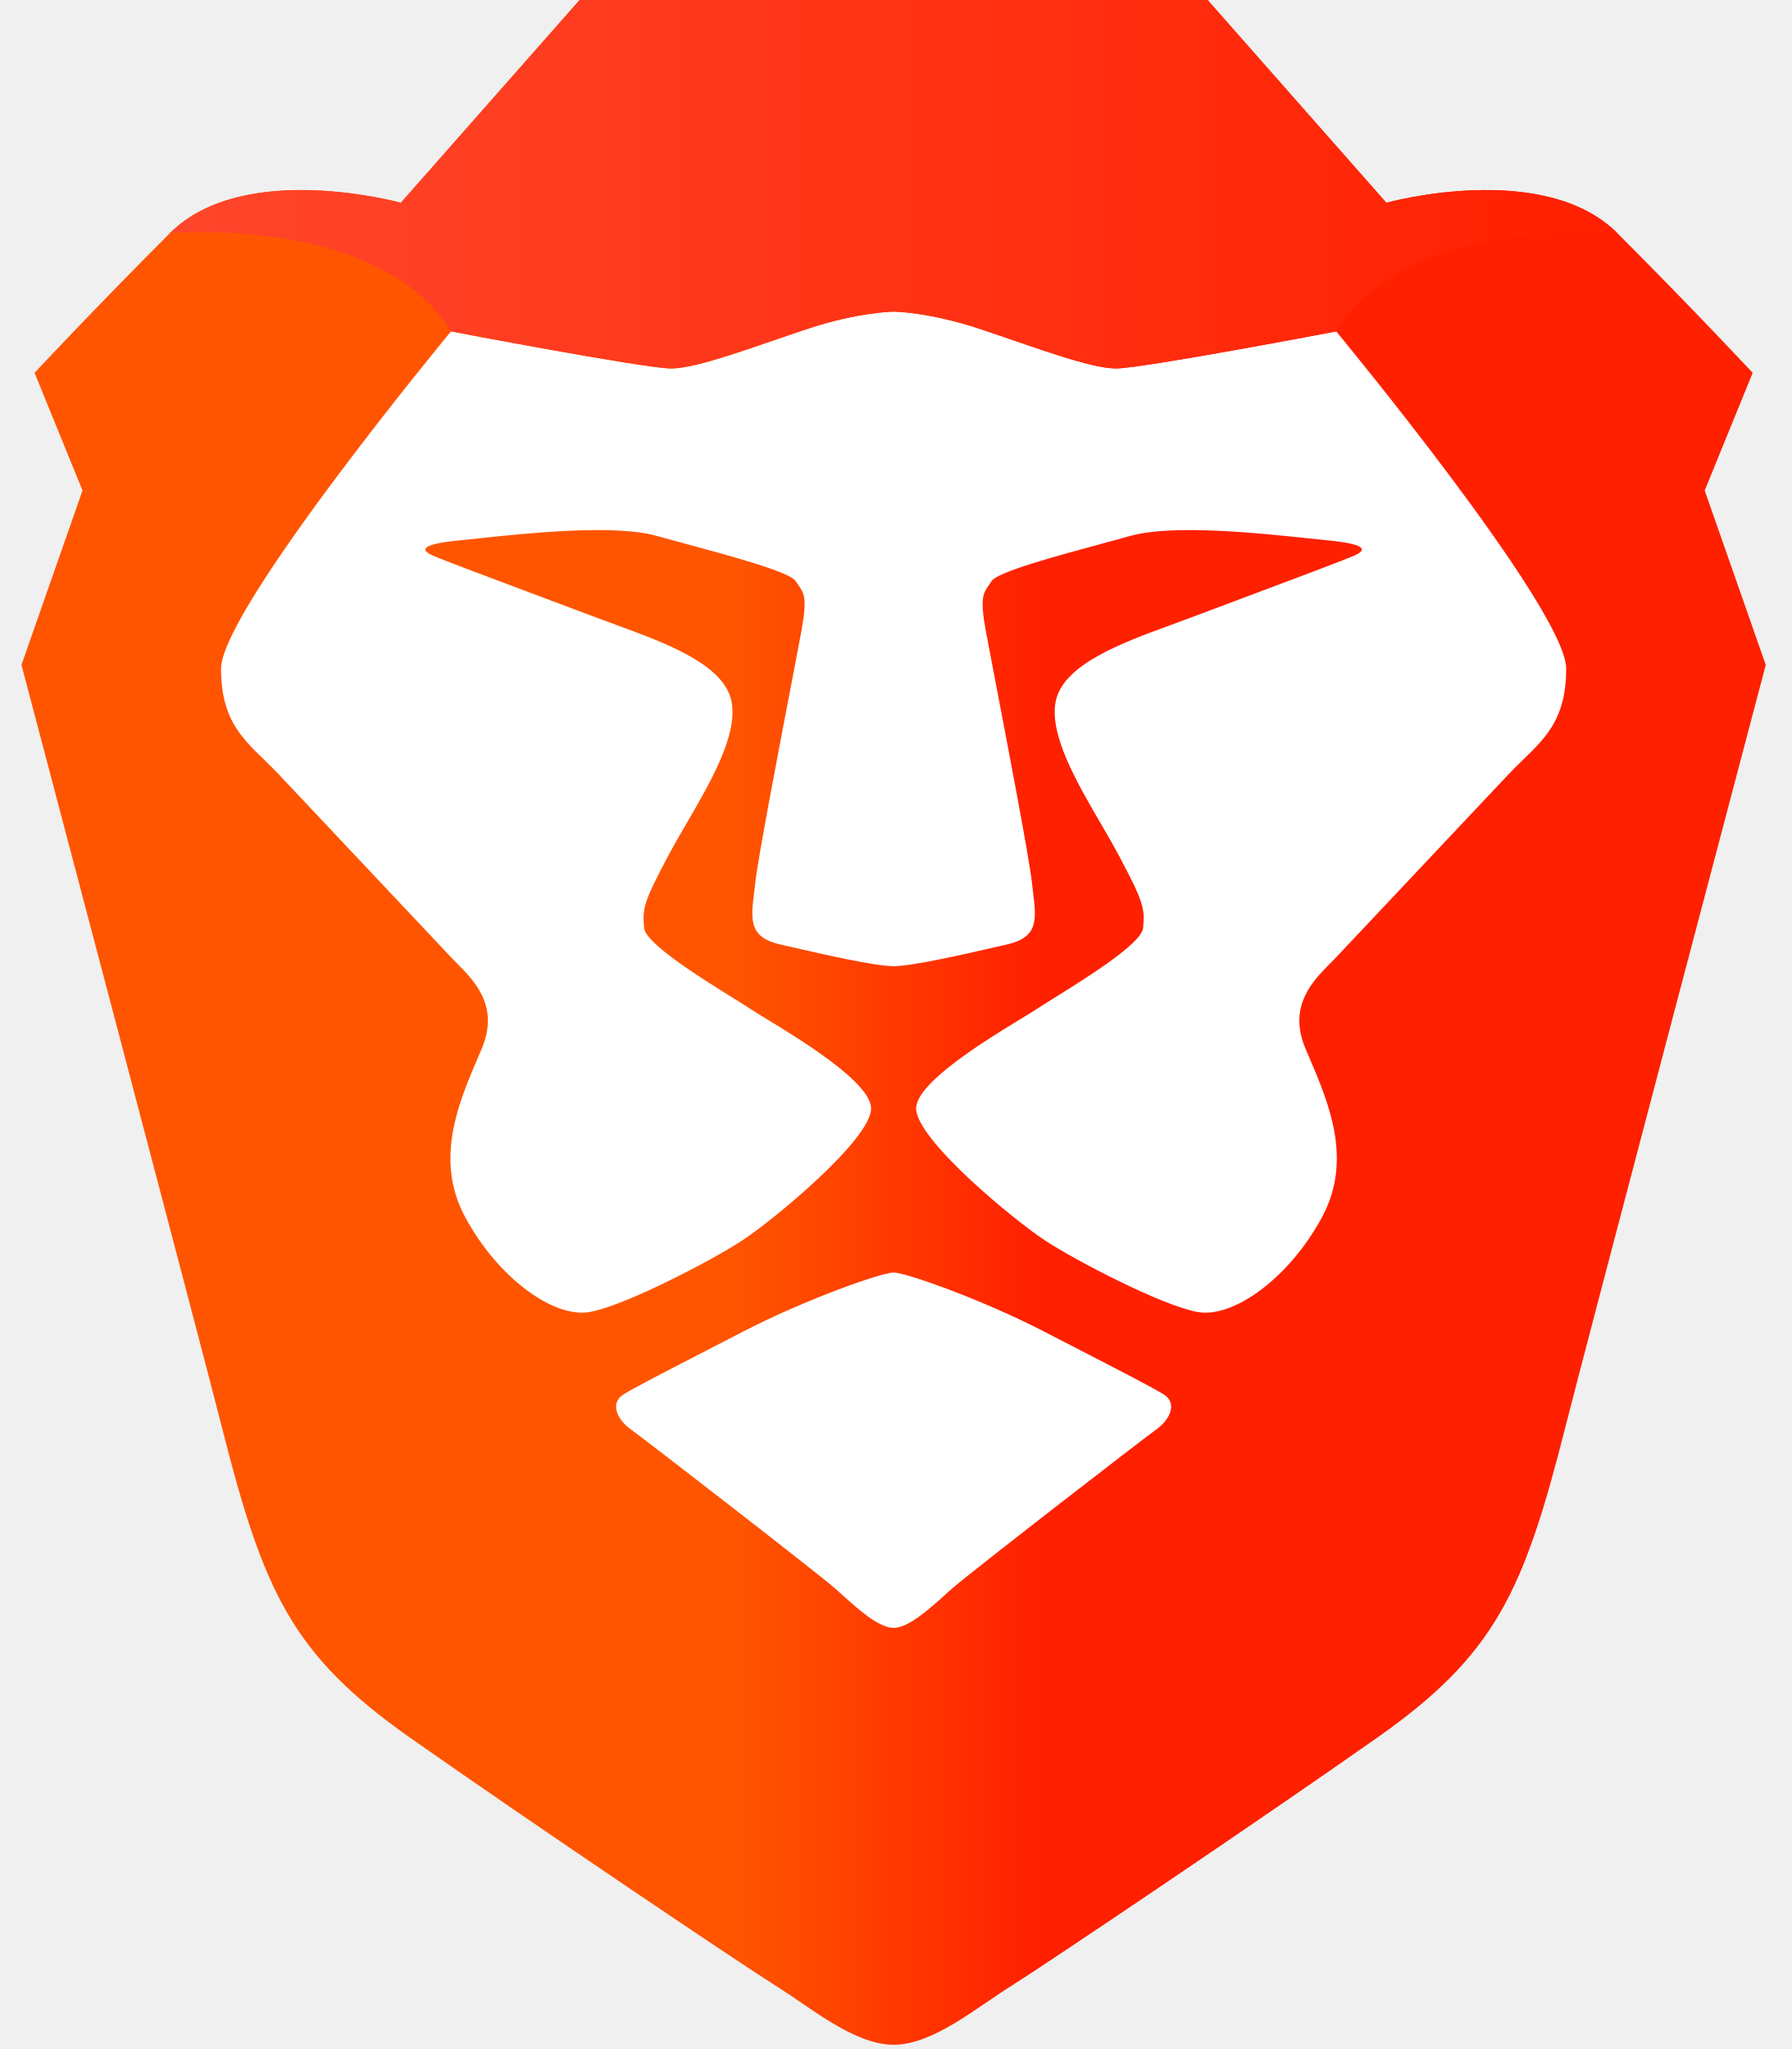
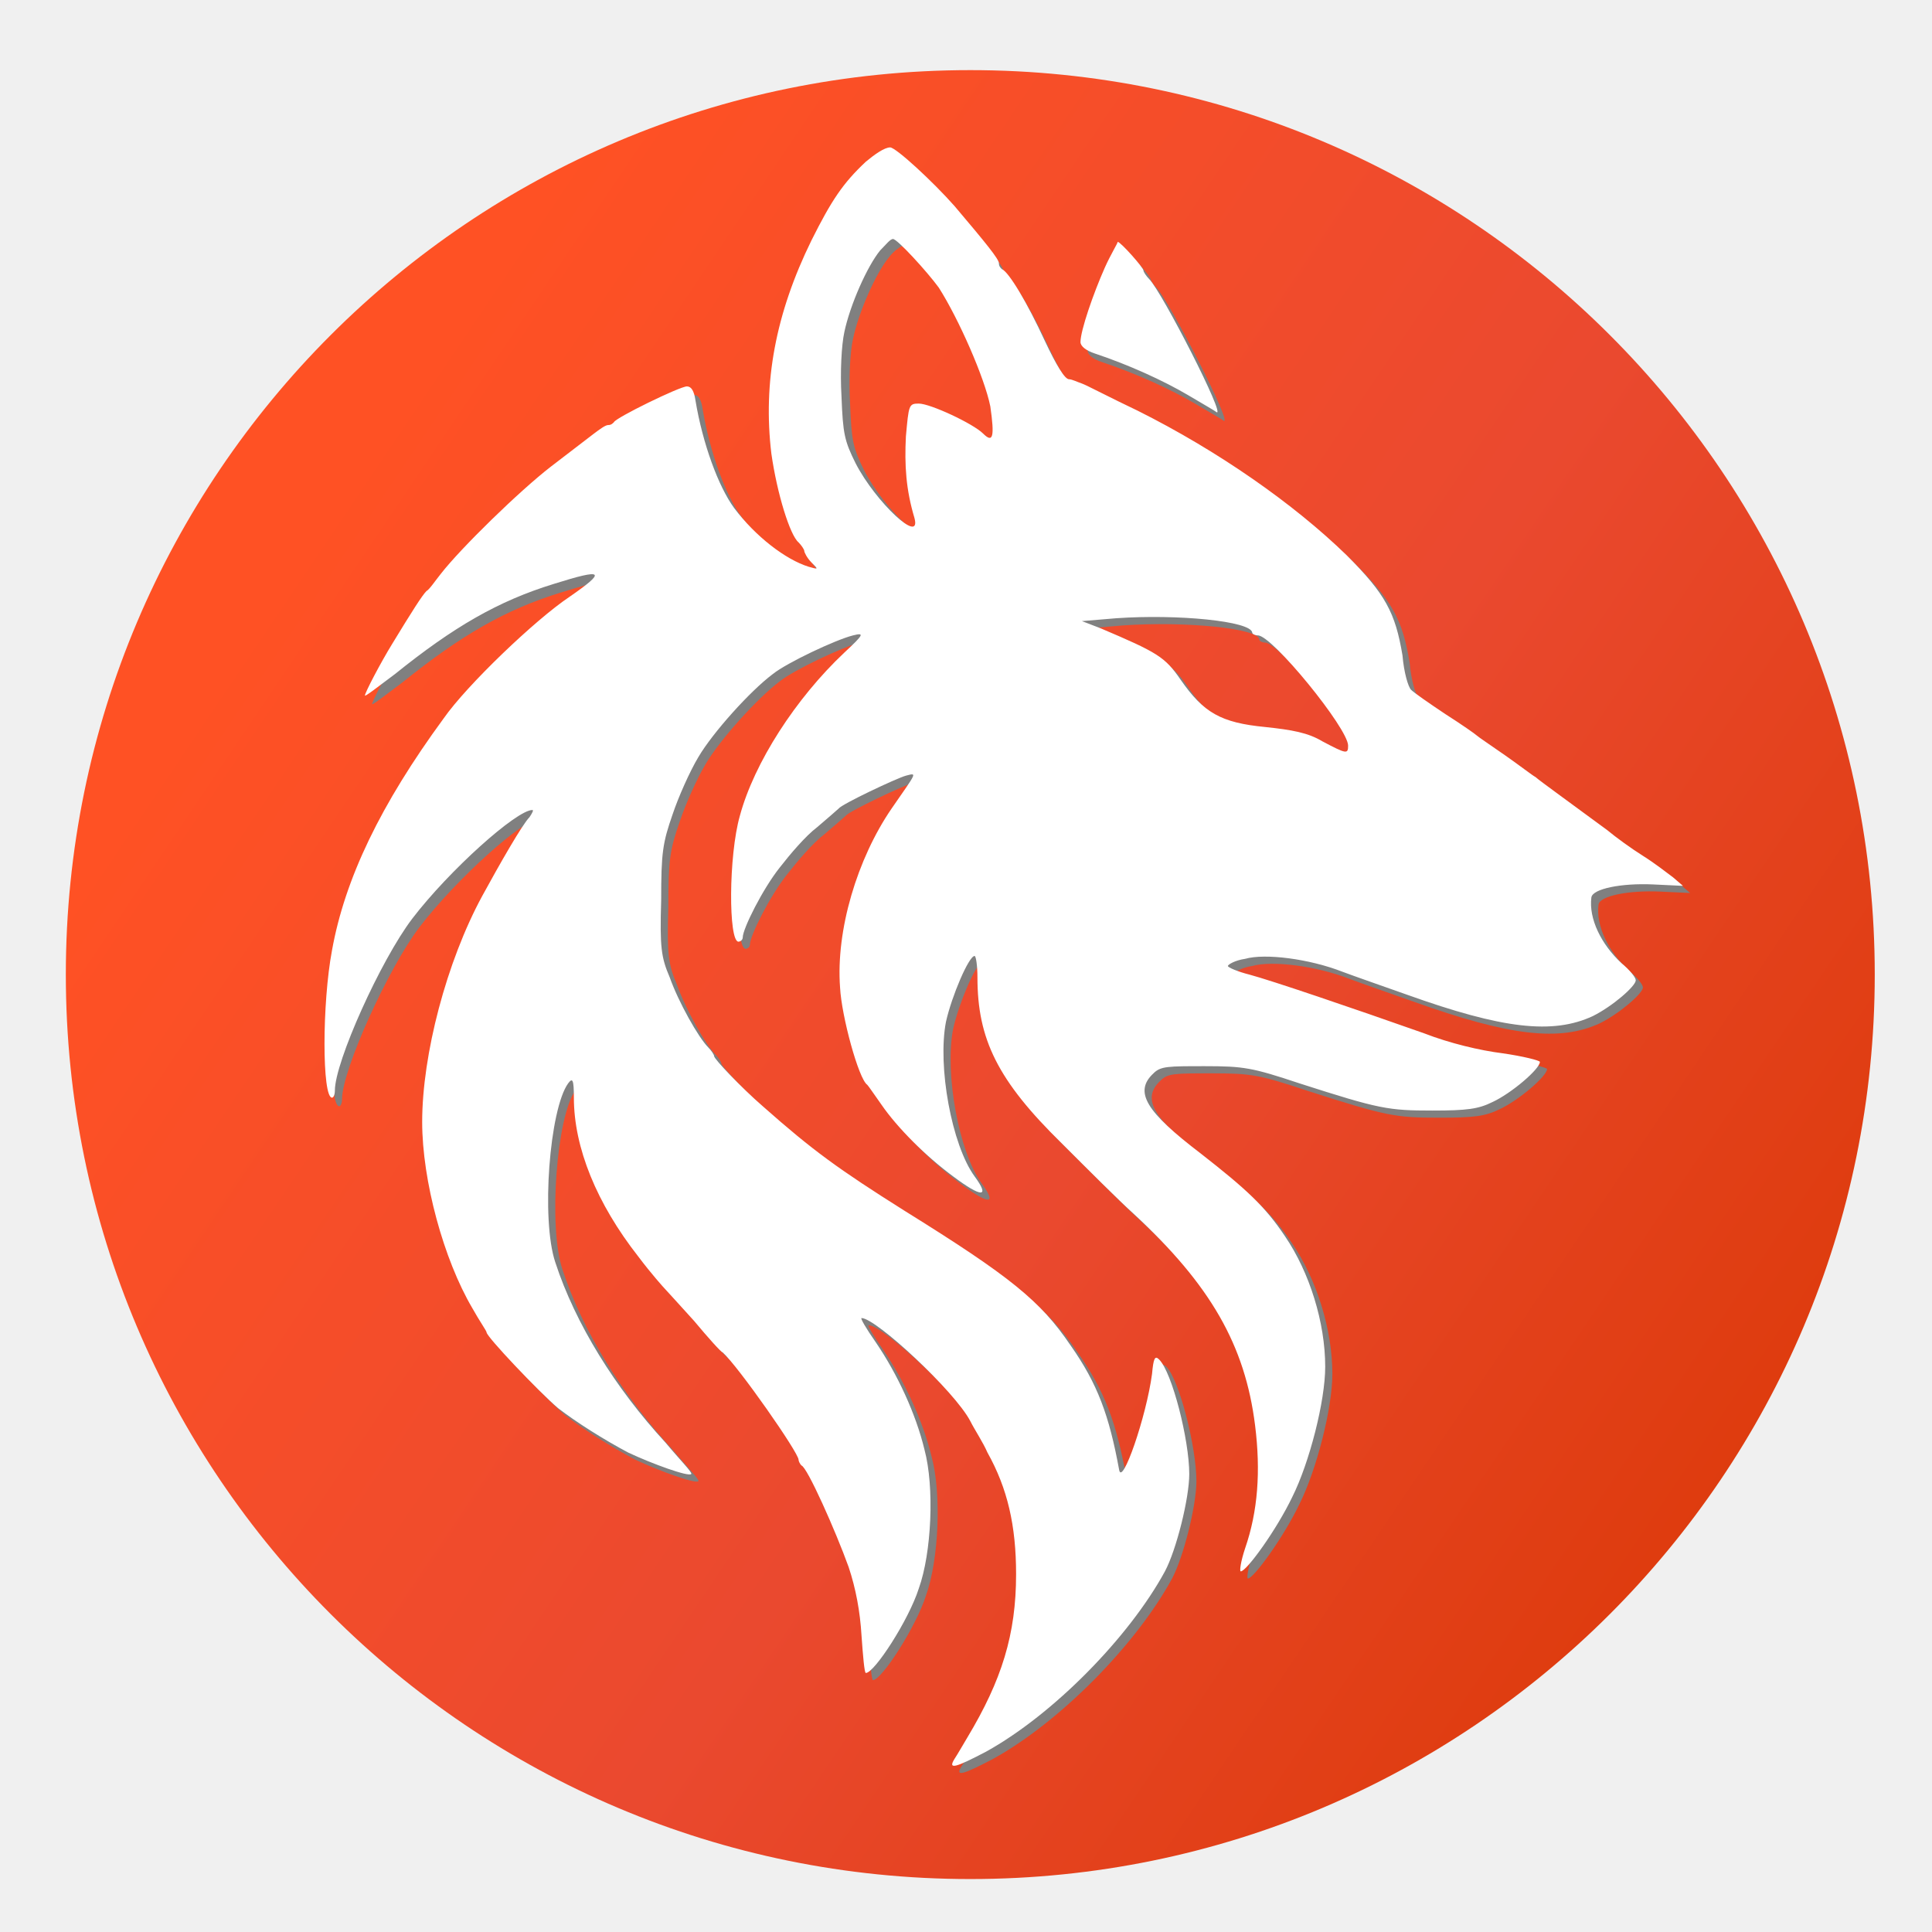
- <svg xmlns="http://www.w3.org/2000/svg" width="118" height="135" viewBox="0 0 118 135" fill="none">
-   <path fill-rule="evenodd" clip-rule="evenodd" d="M112.294 32.318L115.454 24.563C115.454 24.563 111.432 20.254 106.549 15.371C101.665 10.488 91.324 13.361 91.324 13.361L79.547 0H58.865H38.182L26.405 13.361C26.405 13.361 16.064 10.488 11.181 15.371C6.297 20.254 2.276 24.563 2.276 24.563L5.435 32.318L1.414 43.807C1.414 43.807 13.242 88.603 14.627 94.073C17.356 104.845 19.224 109.01 26.979 114.467C34.735 119.925 48.811 129.403 51.109 130.839C53.407 132.276 56.279 134.722 58.865 134.722C61.45 134.722 64.322 132.276 66.621 130.839C68.918 129.403 82.994 119.925 90.75 114.467C98.506 109.01 100.373 104.845 103.102 94.073C104.487 88.603 116.315 43.807 116.315 43.807L112.294 32.318Z" fill="url(#paint0_linear)" />
-   <path fill-rule="evenodd" clip-rule="evenodd" d="M73.515 24.276C75.238 24.276 88.021 21.834 88.021 21.834C88.021 21.834 103.17 40.145 103.17 44.059C103.17 47.295 101.867 48.561 100.333 50.053C100.011 50.365 99.68 50.687 99.348 51.04C97.432 53.074 89.064 61.959 87.989 63.1C87.877 63.22 87.751 63.346 87.619 63.479C86.485 64.619 84.816 66.298 85.993 69.085C86.072 69.272 86.153 69.461 86.236 69.653C87.527 72.674 89.121 76.402 87.092 80.181C84.933 84.2 81.235 86.882 78.865 86.439C76.495 85.995 70.929 83.087 68.883 81.758C66.836 80.43 60.349 75.08 60.349 73.034C60.349 71.326 65.014 68.487 67.281 67.107C67.732 66.832 68.088 66.616 68.293 66.477C68.527 66.32 68.919 66.076 69.4 65.777C71.469 64.492 75.205 62.171 75.299 61.142C75.414 59.874 75.37 59.502 73.703 56.367C73.348 55.701 72.933 54.987 72.504 54.249C70.916 51.517 69.138 48.458 69.532 46.267C69.976 43.794 73.852 42.375 77.136 41.174C77.546 41.024 77.947 40.877 78.331 40.732C79.289 40.37 80.493 39.919 81.751 39.448C85.029 38.22 88.671 36.856 89.272 36.579C90.104 36.196 89.889 35.831 87.37 35.592C87.037 35.56 86.623 35.516 86.147 35.466C83.03 35.135 77.281 34.524 74.485 35.303C73.936 35.456 73.319 35.623 72.673 35.798C69.532 36.648 65.684 37.69 65.314 38.291C65.249 38.396 65.186 38.487 65.126 38.572C64.772 39.075 64.541 39.403 64.933 41.539C65.049 42.175 65.289 43.427 65.585 44.974C66.453 49.504 67.806 56.571 67.976 58.159C68 58.381 68.026 58.595 68.052 58.801C68.269 60.573 68.413 61.751 66.356 62.221C66.185 62.261 66.005 62.302 65.818 62.345C63.497 62.877 60.094 63.658 58.865 63.658C57.635 63.658 54.229 62.877 51.908 62.344C51.722 62.301 51.544 62.26 51.373 62.221C49.316 61.751 49.46 60.573 49.677 58.801C49.703 58.595 49.729 58.381 49.753 58.159C49.924 56.569 51.28 49.484 52.148 44.955C52.442 43.416 52.68 42.172 52.797 41.539C53.188 39.403 52.957 39.075 52.603 38.572C52.544 38.487 52.48 38.396 52.415 38.291C52.046 37.69 48.197 36.648 45.057 35.798C44.41 35.623 43.794 35.456 43.244 35.303C40.449 34.524 34.7 35.135 31.582 35.466C31.107 35.516 30.692 35.56 30.359 35.592C27.841 35.831 27.626 36.196 28.457 36.579C29.058 36.856 32.698 38.22 35.975 39.447C37.234 39.919 38.439 40.37 39.398 40.732C39.782 40.877 40.184 41.024 40.594 41.174C43.877 42.376 47.753 43.794 48.197 46.267C48.591 48.458 46.813 51.516 45.226 54.248C44.797 54.986 44.382 55.7 44.027 56.367C42.359 59.502 42.315 59.874 42.431 61.142C42.525 62.171 46.259 64.491 48.328 65.776C48.81 66.076 49.202 66.319 49.436 66.477C49.641 66.616 49.997 66.832 50.447 67.106C52.714 68.486 57.38 71.326 57.38 73.034C57.38 75.08 50.893 80.43 48.847 81.758C46.8 83.087 41.234 85.995 38.865 86.439C36.495 86.882 32.796 84.2 30.637 80.181C28.608 76.403 30.202 72.674 31.493 69.654C31.576 69.462 31.657 69.272 31.736 69.085C32.914 66.297 31.244 64.619 30.11 63.479C29.977 63.346 29.852 63.22 29.74 63.1C29.117 62.439 26.04 59.172 23.192 56.148C21.129 53.957 19.186 51.894 18.381 51.04C18.049 50.688 17.718 50.365 17.397 50.053C15.862 48.561 14.56 47.295 14.56 44.059C14.56 40.145 29.708 21.834 29.708 21.834C29.708 21.834 42.491 24.276 44.215 24.276C45.59 24.276 48.246 23.361 51.014 22.408C51.715 22.166 52.423 21.923 53.12 21.691C56.567 20.541 58.865 20.533 58.865 20.533C58.865 20.533 61.163 20.541 64.61 21.691C65.306 21.923 66.014 22.166 66.715 22.408C69.484 23.361 72.139 24.276 73.515 24.276ZM71.321 89.044C74.023 90.437 75.94 91.424 76.665 91.878C77.602 92.465 77.03 93.572 76.176 94.175C75.322 94.779 63.843 103.667 62.729 104.65C62.587 104.776 62.435 104.912 62.278 105.054C61.205 106.021 59.835 107.255 58.865 107.255C57.894 107.255 56.523 106.02 55.45 105.052C55.293 104.911 55.142 104.775 55 104.65C53.886 103.667 42.407 94.779 41.553 94.175C40.699 93.572 40.127 92.465 41.065 91.878C41.79 91.424 43.709 90.435 46.414 89.042C47.207 88.633 48.067 88.19 48.985 87.715C53.032 85.621 58.077 83.84 58.865 83.84C59.652 83.84 64.697 85.621 68.745 87.715C69.665 88.191 70.526 88.635 71.321 89.044Z" fill="white" />
-   <path fill-rule="evenodd" clip-rule="evenodd" d="M91.324 13.361L79.547 0H58.865H38.182L26.405 13.361C26.405 13.361 16.064 10.488 11.18 15.371C11.18 15.371 24.969 14.127 29.708 21.834C29.708 21.834 42.491 24.276 44.215 24.276C45.938 24.276 49.672 22.839 53.12 21.691C56.566 20.541 58.865 20.533 58.865 20.533C58.865 20.533 61.163 20.541 64.61 21.691C68.057 22.839 71.791 24.276 73.514 24.276C75.238 24.276 88.021 21.834 88.021 21.834C92.76 14.127 106.549 15.371 106.549 15.371C101.665 10.488 91.324 13.361 91.324 13.361Z" fill="url(#paint1_linear)" />
-   <mask id="mask0" mask-type="alpha" maskUnits="userSpaceOnUse" x="11" y="0" width="96" height="25">
-     <path fill-rule="evenodd" clip-rule="evenodd" d="M91.324 13.361L79.547 0H58.865H38.182L26.405 13.361C26.405 13.361 16.064 10.488 11.18 15.371C11.18 15.371 24.969 14.127 29.708 21.834C29.708 21.834 42.491 24.276 44.215 24.276C45.938 24.276 49.672 22.839 53.12 21.691C56.566 20.541 58.865 20.533 58.865 20.533C58.865 20.533 61.163 20.541 64.61 21.691C68.057 22.839 71.791 24.276 73.514 24.276C75.238 24.276 88.021 21.834 88.021 21.834C92.76 14.127 106.549 15.371 106.549 15.371C101.665 10.488 91.324 13.361 91.324 13.361Z" fill="white" />
-   </mask>
-   <g mask="url(#mask0)">
- </g>
-   <defs>
-     <linearGradient id="paint0_linear" x1="1.414" y1="135.672" x2="116.315" y2="135.672" gradientUnits="userSpaceOnUse">
-       <stop stop-color="#FF5500" />
-       <stop offset="0.41" stop-color="#FF5500" />
-       <stop offset="0.582" stop-color="#FF2000" />
-       <stop offset="1" stop-color="#FF2000" />
+ <svg xmlns="http://www.w3.org/2000/svg" version="1.1" id="Layer_1" x="0px" y="0px" viewBox="0 0 135 135" style="enable-background:new 0 0 135 135;" xml:space="preserve">
+   <style type="text/css">
+ 	.st0{fill:url(#SVGID_1_);}
+ 	.st1{fill-rule:evenodd;clip-rule:evenodd;fill:#808080;}
+ 	.st2{fill-rule:evenodd;clip-rule:evenodd;fill:#FFFFFF;}
+ </style>
+   <g>
+     <linearGradient id="SVGID_1_" gradientUnits="userSpaceOnUse" x1="9.471" y1="28.827" x2="132.336" y2="111.707">
+       <stop offset="9.772402e-02" style="stop-color:#FF5124" />
+       <stop offset="0.563" style="stop-color:#EA492F" />
+       <stop offset="1" style="stop-color:#DB3805" />
    </linearGradient>
-     <linearGradient id="paint1_linear" x1="13.229" y1="24.186" x2="106.549" y2="24.186" gradientUnits="userSpaceOnUse">
-       <stop stop-color="#FF452A" />
-       <stop offset="1" stop-color="#FF2000" />
-     </linearGradient>
-   </defs>
+     <circle class="st0" cx="67.8" cy="68.1" r="63.2" />
+     <g>
+       <path class="st1" d="M61,11.9c-1.6,1.5-2.4,2.7-3.8,5.5c-2.5,5.1-3.4,9.9-2.8,14.9c0.4,2.8,1.3,5.7,1.9,6.2    c0.2,0.2,0.4,0.5,0.4,0.6c0,0.2,0.2,0.5,0.5,0.8c0.5,0.5,0.5,0.5-0.2,0.3c-1.6-0.5-3.7-2.1-5.2-4.1c-1.1-1.5-2.2-4.5-2.7-7.5    c-0.1-0.7-0.3-1-0.6-1c-0.5,0-5,2.2-5.1,2.5c-0.1,0.1-0.2,0.2-0.4,0.2c-0.2,0-0.6,0.3-1,0.6c-0.4,0.3-1.7,1.3-3,2.3    c-2.2,1.7-6.3,5.7-7.7,7.5c-0.4,0.5-0.8,1.1-1,1.2c-0.3,0.3-1,1.4-2.4,3.7c-0.8,1.3-1.9,3.4-1.9,3.6c0,0.1,0.9-0.6,2.1-1.5    c4.1-3.3,7.2-5.1,11.1-6.3c3.5-1.1,3.7-0.9,1.1,0.9c-2.4,1.6-7.2,6.2-8.8,8.5c-4.4,6-6.9,11.2-7.8,16.2c-0.7,3.7-0.7,10.3,0,10.3    c0.1,0,0.2-0.2,0.2-0.5c0-2,3.2-9.1,5.4-12c2.6-3.4,7.3-7.6,8.4-7.6c0.1,0,0,0.2-0.2,0.5c-0.5,0.5-2.1,3.3-3.3,5.5    C31.7,67.8,30,74.3,30,78.9c0,4.1,1.5,9.6,3.5,13c0.5,0.9,1,1.6,1,1.7c0,0.3,3.6,4.1,5,5.3c1.3,1,3.2,2.2,4.9,3.1    c1.7,0.8,4.2,1.7,4.4,1.5c0.1-0.1-0.8-1-1.8-2.2c-3.5-3.8-6.3-8.3-7.7-12.6c-1-3-0.4-10.7,0.9-12.5c0.3-0.4,0.4-0.3,0.4,1    c0,3.5,1.6,7.4,4.5,11.1c0.9,1.2,1.8,2.2,1.9,2.3c0.1,0.1,1,1.1,2,2.2c1,1.2,1.9,2.2,2,2.2c1.1,1,5.3,7,5.3,7.5    c0,0.1,0.1,0.3,0.2,0.4c0.4,0.1,2.4,4.6,3.3,7.1c0.5,1.5,0.8,3.1,0.9,4.8c0.1,1.4,0.2,2.6,0.3,2.6c0.6,0,3-3.7,3.7-5.9    c0.9-2.5,1.1-7.1,0.4-9.7c-0.6-2.5-1.9-5.3-3.4-7.5c-0.7-1-1.1-1.7-1-1.7c1,0,6.5,5.1,7.6,7.2c0.3,0.6,0.9,1.5,1.2,2.2    c1.4,2.5,2,5.1,2,8.5c0,4.2-1,7.4-3.4,11.4c-0.3,0.5-0.7,1.2-0.9,1.5c-0.5,0.8,0.1,0.6,2.2-0.5c4.7-2.6,10-8,12.5-12.6    c0.8-1.5,1.7-5.1,1.7-6.8c0-2.4-1.2-7.1-2.1-8c-0.3-0.3-0.4-0.1-0.5,1c-0.4,3-2.1,7.9-2.3,6.7c-0.7-3.8-1.5-6-3.4-8.7    c-2.1-3.1-4.2-4.8-11.6-9.4c-4.6-2.9-6.4-4.2-9.9-7.3c-1.5-1.3-3.4-3.3-3.4-3.5c0-0.1-0.2-0.4-0.4-0.6c-0.7-0.7-2.1-3.2-2.7-4.9    c-0.6-1.4-0.7-2.1-0.6-5.4c0-3.3,0.1-4,0.8-6c0.4-1.2,1.2-3,1.8-4c1-1.7,3.6-4.6,5.2-5.8c1-0.8,4.4-2.4,5.6-2.7    c0.8-0.2,0.8-0.1-0.6,1.2c-3.4,3.2-6.3,7.7-7.3,11.4c-0.8,2.8-0.8,8.8-0.1,8.8c0.1,0,0.3-0.1,0.3-0.3c0-0.6,1.4-3.4,2.6-4.9    c0.7-0.9,1.8-2.2,2.6-2.8c0.7-0.6,1.4-1.2,1.5-1.3c0.2-0.3,4-2.1,4.7-2.3c0.8-0.2,0.8-0.3-1,2.3c-2.4,3.5-3.9,8.5-3.6,12.5    c0.1,2,1.3,6.4,1.9,6.8c0.1,0.1,0.5,0.7,1,1.4c1.1,1.6,3.1,3.6,5,5c2,1.5,2.6,1.5,1.5,0c-1.6-2.2-2.6-7.7-2-10.8    c0.4-1.8,1.6-4.6,2-4.6c0.1,0,0.2,0.7,0.2,1.5c0,4.3,1.4,7.2,5.9,11.6c1.8,1.8,4,4,5,4.9c5.4,5,7.8,9.2,8.5,14.8    c0.4,3.2,0.2,6-0.7,8.6c-0.3,0.9-0.4,1.6-0.3,1.6c0.4,0,2.5-2.9,3.6-5.2c1.2-2.4,2.3-6.7,2.3-9.1c0-3.1-1.1-6.6-2.8-9.1    c-1.4-2.1-2.7-3.3-5.9-5.8c-3.8-2.9-4.7-4.3-3.3-5.6c0.5-0.5,1-0.5,3.6-0.5c2.7,0,3.3,0.1,6.6,1.2c5.6,1.8,6.2,1.9,9.3,1.9    c2.4,0,3.2-0.1,4.2-0.6c1.3-0.6,3.3-2.3,3.3-2.8c0-0.1-1.2-0.4-2.6-0.6c-1.6-0.2-3.7-0.7-5.5-1.4c-5.1-1.8-10.7-3.7-12.2-4.1    c-0.8-0.2-1.5-0.5-1.5-0.6c0-0.1,0.5-0.4,1.2-0.5c1.4-0.4,4.5,0,6.8,0.9c0.8,0.3,2.8,1,4.5,1.6c6.7,2.4,10.2,2.8,13,1.5    c1.4-0.7,3-2.1,3-2.5c0-0.2-0.4-0.7-1-1.2c-1.4-1.3-2.3-3.1-2.1-4.6c0.1-0.6,2.1-1,4.3-0.9l2.1,0.1l-0.7-0.6    c-0.4-0.3-1.3-1-2.1-1.5c-0.8-0.5-1.9-1.3-2.5-1.8c-2.3-1.7-4.8-3.5-5-3.7c-0.2-0.1-1.1-0.8-2.1-1.5c-1-0.7-1.9-1.3-2-1.4    c-0.1-0.1-1.1-0.8-2.2-1.5c-1.2-0.8-2.2-1.5-2.4-1.7c-0.2-0.2-0.5-1.2-0.6-2.4c-0.5-3-1.2-4.3-3.9-7c-3.7-3.6-9-7.3-14.6-10.1    c-1.9-0.9-3.6-1.8-3.9-1.9C75.7,27.2,75.3,27,75,27c-0.3,0-0.9-1-1.7-2.7c-1.2-2.6-2.5-4.8-3-5c-0.1-0.1-0.2-0.2-0.2-0.4    c0-0.3-0.9-1.4-3.1-4c-1.5-1.7-4.1-4.1-4.5-4.1C62.3,10.9,61.6,11.3,61,11.9 M62.1,18c-0.9,1.1-2.1,3.8-2.5,5.7    c-0.2,0.9-0.3,2.8-0.2,4.5c0.1,2.6,0.2,3.1,1,4.7c1.4,2.7,4.6,5.7,4.1,3.8c-0.6-2-0.7-3.7-0.6-5.7c0.2-2.2,0.2-2.3,0.9-2.3    c0.8,0,3.8,1.4,4.5,2.1c0.7,0.7,0.8,0.2,0.5-1.9c-0.4-2-2.2-6.1-3.6-8.3c-0.8-1.1-2.9-3.4-3.2-3.4C62.8,17.3,62.4,17.6,62.1,18     M77.7,19.3c-0.8,1.8-1.7,4.4-1.7,5.2c0,0.3,0.4,0.6,1,0.8c2.4,0.8,4.8,1.9,6.5,2.9c1,0.6,1.9,1.1,2,1.2c0.7,0.4-3.8-8.4-4.7-9.3    c-0.2-0.2-0.4-0.5-0.4-0.6c0-0.2-1.6-2-1.8-2C78.6,17.6,78.2,18.3,77.7,19.3 M78.5,43.7l-2.4,0.2l1.3,0.5c4,1.7,4.5,2,5.6,3.6    c1.6,2.3,2.8,3,5.9,3.3c1.9,0.2,3,0.4,4,1c1.7,0.9,1.8,0.9,1.8,0.3c0-1.2-5.3-7.7-6.3-7.7c-0.2,0-0.4-0.1-0.4-0.2    C88,43.9,82.8,43.4,78.5,43.7" />
+       <path class="st2" d="M60.5,11.3c-1.6,1.5-2.4,2.7-3.8,5.5c-2.5,5.1-3.4,9.9-2.8,14.9c0.4,2.8,1.3,5.7,1.9,6.2    c0.2,0.2,0.4,0.5,0.4,0.6s0.2,0.5,0.5,0.8c0.5,0.5,0.5,0.5-0.2,0.3c-1.6-0.5-3.7-2.1-5.2-4.1c-1.1-1.5-2.2-4.5-2.7-7.5    c-0.1-0.7-0.3-1-0.6-1c-0.5,0-5,2.2-5.1,2.5c-0.1,0.1-0.2,0.2-0.4,0.2c-0.2,0-0.6,0.3-1,0.6c-0.4,0.3-1.7,1.3-3,2.3    c-2.2,1.7-6.3,5.7-7.7,7.5c-0.4,0.5-0.8,1.1-1,1.2c-0.3,0.3-1,1.4-2.4,3.7c-0.8,1.3-1.9,3.4-1.9,3.6c0,0.1,0.9-0.6,2.1-1.5    c4.1-3.3,7.2-5.1,11.1-6.3c3.5-1.1,3.7-0.9,1.1,0.9c-2.4,1.6-7.2,6.2-8.8,8.5c-4.4,6-6.9,11.2-7.8,16.2c-0.7,3.7-0.7,10.3,0,10.3    c0.1,0,0.2-0.2,0.2-0.5c0-2,3.2-9.1,5.4-12c2.6-3.4,7.3-7.6,8.4-7.6c0.1,0,0,0.2-0.2,0.5c-0.5,0.5-2.1,3.3-3.3,5.5    c-2.5,4.6-4.2,11.1-4.2,15.8c0,4.1,1.5,9.6,3.5,13c0.5,0.9,1,1.6,1,1.7c0,0.3,3.6,4.1,5,5.3c1.3,1,3.2,2.2,4.9,3.1    c1.7,0.8,4.2,1.7,4.4,1.5c0.1-0.1-0.8-1-1.8-2.2c-3.5-3.8-6.3-8.3-7.7-12.6c-1-3-0.4-10.7,0.9-12.5c0.3-0.4,0.4-0.3,0.4,1    c0,3.5,1.6,7.4,4.5,11.1c0.9,1.2,1.8,2.2,1.9,2.3c0.1,0.1,1,1.1,2,2.2c1,1.2,1.9,2.2,2,2.2c1.1,1,5.3,7,5.3,7.5    c0,0.1,0.1,0.3,0.2,0.4c0.4,0.1,2.4,4.6,3.3,7.1c0.5,1.5,0.8,3.1,0.9,4.8c0.1,1.4,0.2,2.6,0.3,2.6c0.6,0,3-3.7,3.7-5.9    c0.9-2.5,1.1-7.1,0.4-9.7c-0.6-2.5-1.9-5.3-3.4-7.5c-0.7-1-1.1-1.7-1-1.7c1,0,6.5,5.1,7.6,7.2c0.3,0.6,0.9,1.5,1.2,2.2    c1.4,2.5,2,5.1,2,8.5c0,4.2-1,7.4-3.4,11.4c-0.3,0.5-0.7,1.2-0.9,1.5c-0.5,0.8,0.1,0.6,2.2-0.5c4.7-2.6,10-8,12.5-12.6    c0.8-1.5,1.7-5.1,1.7-6.8c0-2.4-1.2-7.1-2.1-8c-0.3-0.3-0.4-0.1-0.5,1c-0.4,3-2.1,7.9-2.3,6.7c-0.7-3.8-1.5-6-3.4-8.7    c-2.1-3.1-4.2-4.8-11.6-9.4c-4.6-2.9-6.4-4.2-9.9-7.3c-1.5-1.3-3.4-3.3-3.4-3.5c0-0.1-0.2-0.4-0.4-0.6c-0.7-0.7-2.1-3.2-2.7-4.9    c-0.6-1.4-0.7-2.1-0.6-5.4c0-3.3,0.1-4,0.8-6c0.4-1.2,1.2-3,1.8-4c1-1.7,3.6-4.6,5.2-5.8c1-0.8,4.4-2.4,5.6-2.7    c0.8-0.2,0.8-0.1-0.6,1.2c-3.4,3.2-6.3,7.7-7.3,11.4c-0.8,2.8-0.8,8.8-0.1,8.8c0.1,0,0.3-0.1,0.3-0.3c0-0.6,1.4-3.4,2.6-4.9    c0.7-0.9,1.8-2.2,2.6-2.8c0.7-0.6,1.4-1.2,1.5-1.3c0.2-0.3,4-2.1,4.7-2.3c0.8-0.2,0.8-0.3-1,2.3c-2.4,3.5-3.9,8.5-3.6,12.5    c0.1,2,1.3,6.4,1.9,6.8c0.1,0.1,0.5,0.7,1,1.4c1.1,1.6,3.1,3.6,5,5c2,1.5,2.6,1.5,1.5,0c-1.6-2.2-2.6-7.7-2-10.8    c0.4-1.8,1.6-4.6,2-4.6c0.1,0,0.2,0.7,0.2,1.5c0,4.3,1.4,7.2,5.9,11.6c1.8,1.8,4,4,5,4.9c5.4,5,7.8,9.2,8.5,14.8    c0.4,3.2,0.2,6-0.7,8.6c-0.3,0.9-0.4,1.6-0.3,1.6c0.4,0,2.5-2.9,3.6-5.2c1.2-2.4,2.3-6.7,2.3-9.1c0-3.1-1.1-6.6-2.8-9.1    c-1.4-2.1-2.7-3.3-5.9-5.8c-3.8-2.9-4.7-4.3-3.3-5.6c0.5-0.5,1-0.5,3.6-0.5c2.7,0,3.3,0.1,6.6,1.2c5.6,1.8,6.2,1.9,9.3,1.9    c2.4,0,3.2-0.1,4.2-0.6c1.3-0.6,3.3-2.3,3.3-2.8c0-0.1-1.2-0.4-2.6-0.6c-1.6-0.2-3.7-0.7-5.5-1.4c-5.1-1.8-10.7-3.7-12.2-4.1    c-0.8-0.2-1.5-0.5-1.5-0.6c0-0.1,0.5-0.4,1.2-0.5c1.4-0.4,4.5,0,6.8,0.9c0.8,0.3,2.8,1,4.5,1.6c6.7,2.4,10.2,2.8,13,1.5    c1.4-0.7,3-2.1,3-2.5c0-0.2-0.4-0.7-1-1.2c-1.4-1.3-2.3-3.1-2.1-4.6c0.1-0.6,2.1-1,4.3-0.9l2.1,0.1l-0.7-0.6    c-0.4-0.3-1.3-1-2.1-1.5s-1.9-1.3-2.5-1.8c-2.3-1.7-4.8-3.5-5-3.7c-0.2-0.1-1.1-0.8-2.1-1.5c-1-0.7-1.9-1.3-2-1.4    c-0.1-0.1-1.1-0.8-2.2-1.5c-1.2-0.8-2.2-1.5-2.4-1.7c-0.2-0.2-0.5-1.2-0.6-2.4c-0.5-3-1.2-4.3-3.9-7c-3.7-3.6-9-7.3-14.6-10.1    c-1.9-0.9-3.6-1.8-3.9-1.9c-0.3-0.1-0.7-0.3-0.9-0.3c-0.3,0-0.9-1-1.7-2.7c-1.2-2.6-2.5-4.8-3-5c-0.1-0.1-0.2-0.2-0.2-0.4    c0-0.3-0.9-1.4-3.1-4c-1.5-1.7-4.1-4.1-4.5-4.1C61.8,10.3,61.1,10.8,60.5,11.3 M61.5,17.5c-0.9,1.1-2.1,3.8-2.5,5.7    c-0.2,0.9-0.3,2.8-0.2,4.5c0.1,2.6,0.2,3.1,1,4.7c1.4,2.7,4.6,5.7,4.1,3.8c-0.6-2-0.7-3.7-0.6-5.7c0.2-2.2,0.2-2.3,0.9-2.3    c0.8,0,3.8,1.4,4.5,2.1c0.7,0.7,0.8,0.2,0.5-1.9c-0.4-2-2.2-6.1-3.6-8.3c-0.8-1.1-2.9-3.4-3.2-3.4C62.2,16.7,61.9,17.1,61.5,17.5     M77.2,18.7c-0.8,1.8-1.7,4.4-1.7,5.2c0,0.3,0.4,0.6,1,0.8c2.4,0.8,4.8,1.9,6.5,2.9c1,0.6,1.9,1.1,2,1.2c0.7,0.4-3.8-8.4-4.7-9.3    c-0.2-0.2-0.4-0.5-0.4-0.6c0-0.2-1.6-2-1.8-2C78.1,17,77.6,17.8,77.2,18.7 M78,43.2l-2.4,0.2l1.3,0.5c4,1.7,4.5,2,5.6,3.6    c1.6,2.3,2.8,3,5.9,3.3c1.9,0.2,3,0.4,4,1c1.7,0.9,1.8,0.9,1.8,0.3c0-1.2-5.3-7.7-6.3-7.7c-0.2,0-0.4-0.1-0.4-0.2    C87.4,43.4,82.3,42.9,78,43.2" />
+     </g>
+   </g>
</svg>
